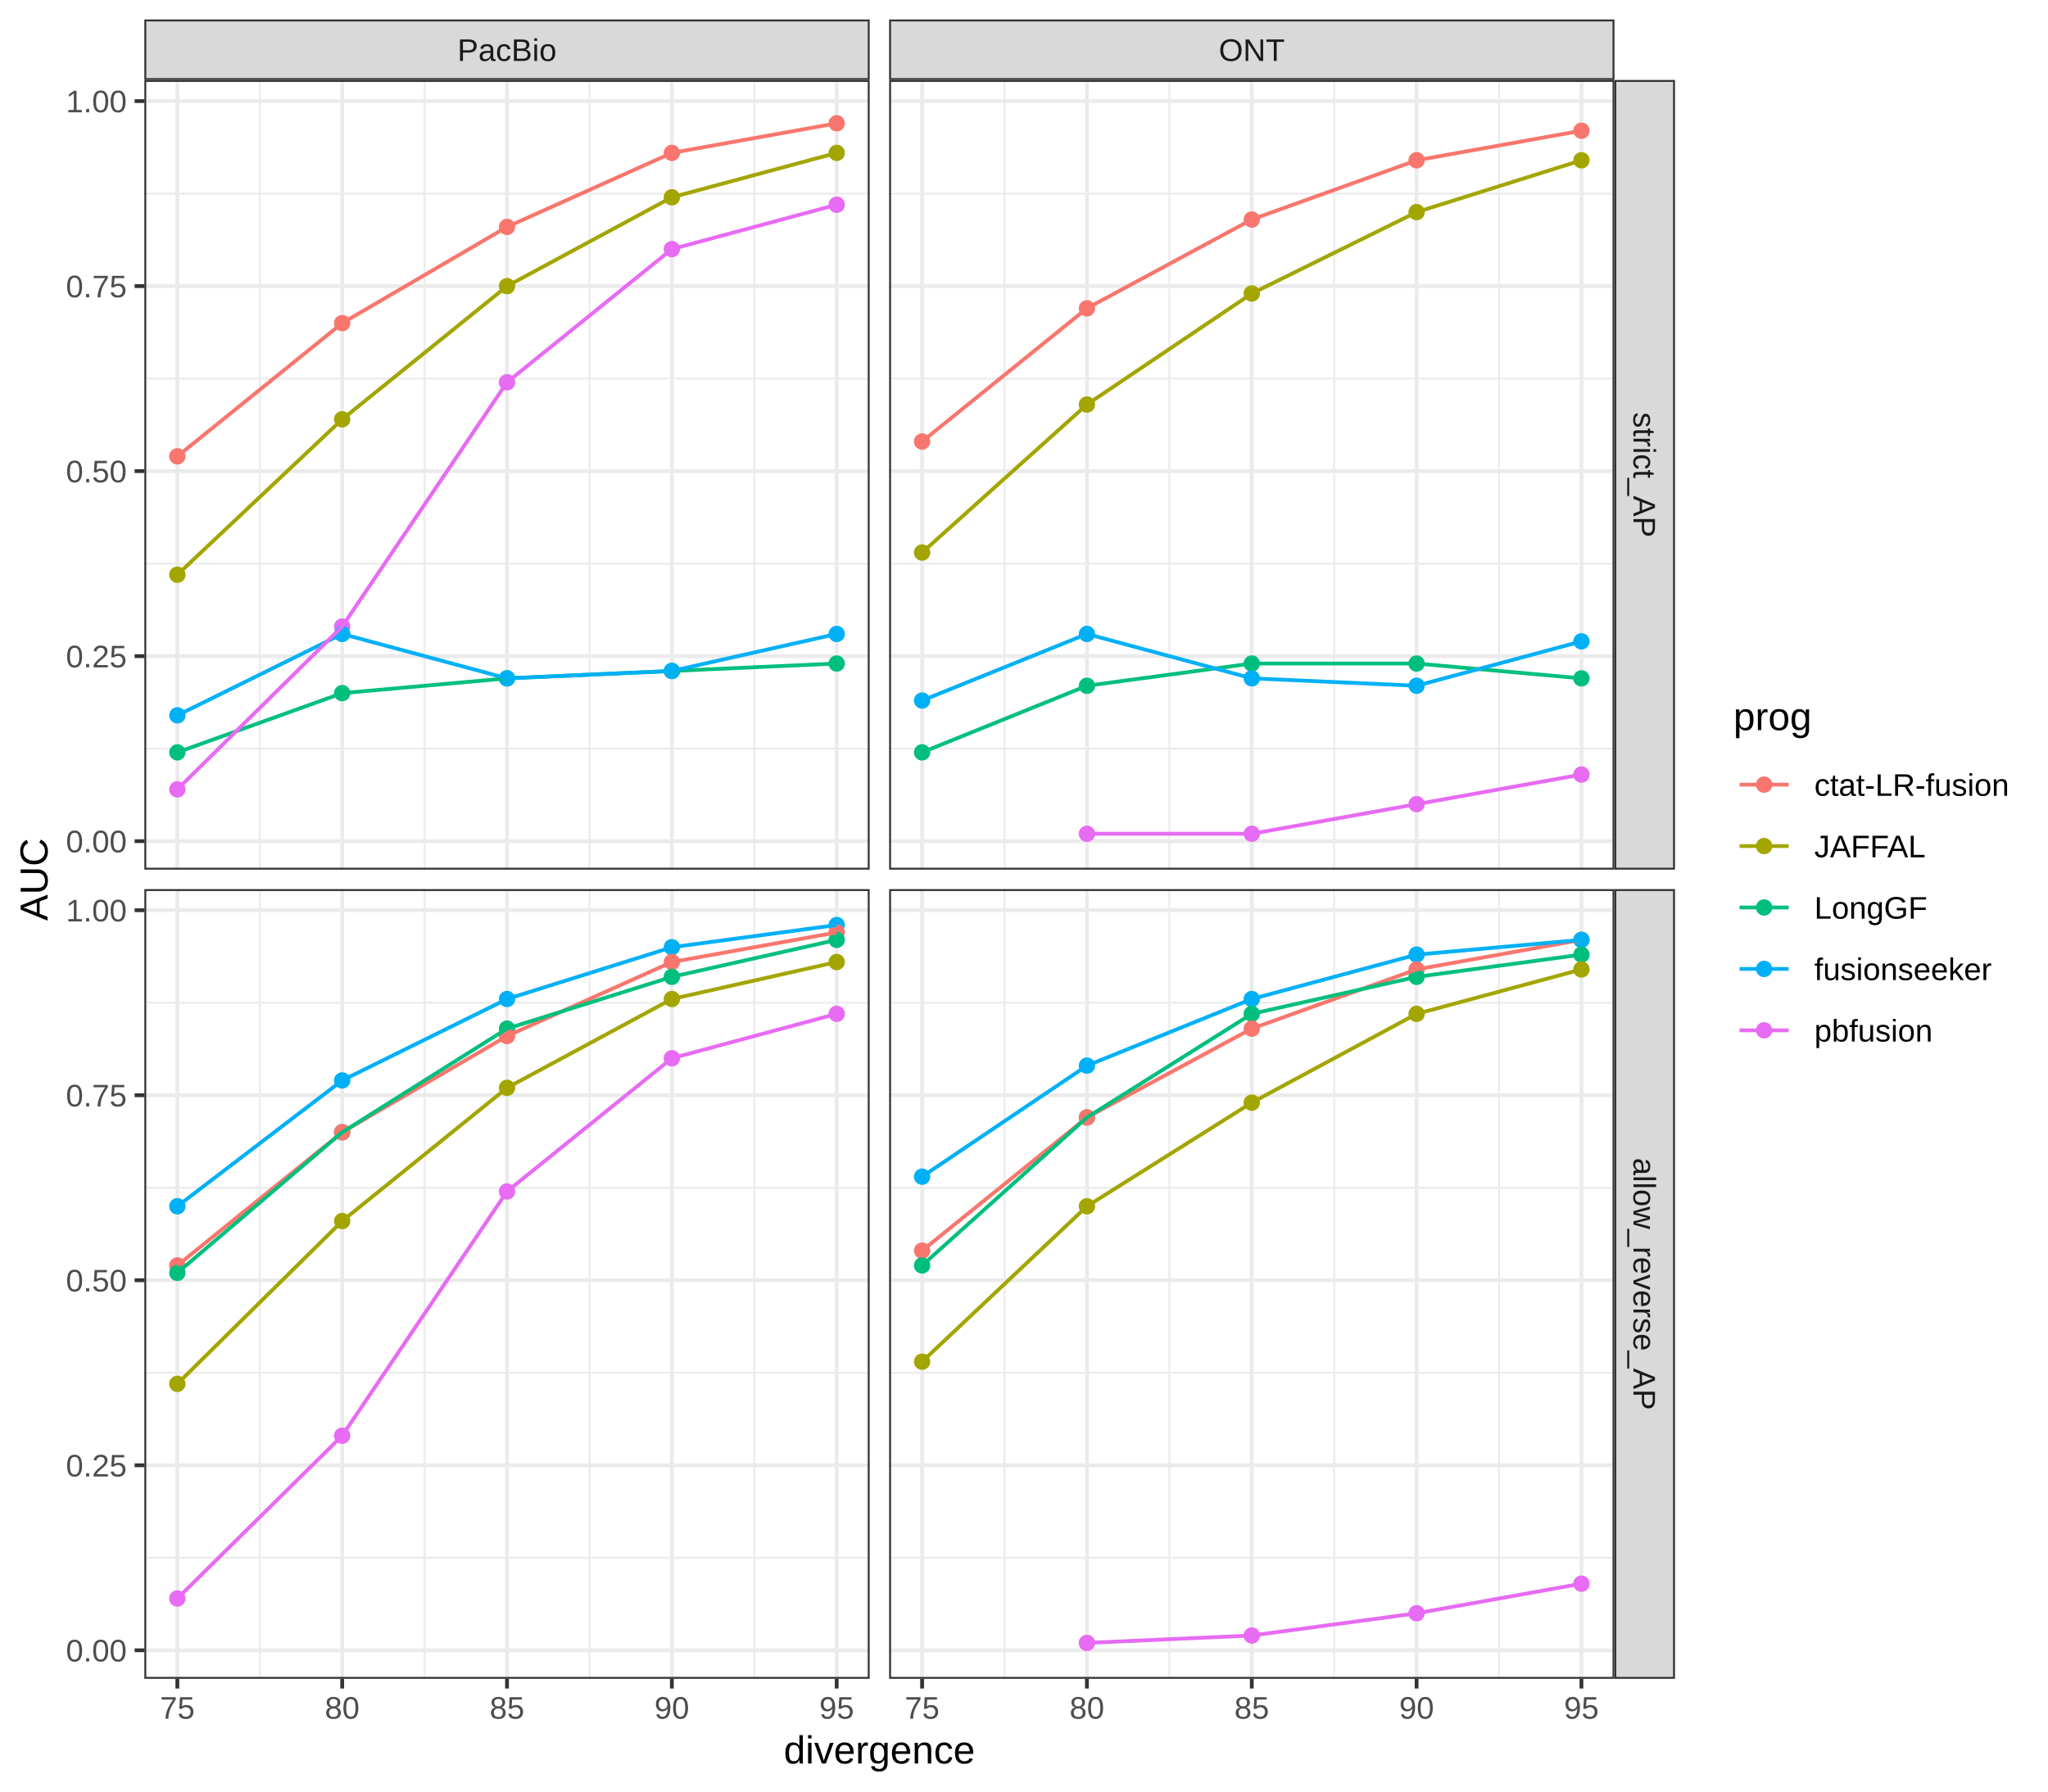
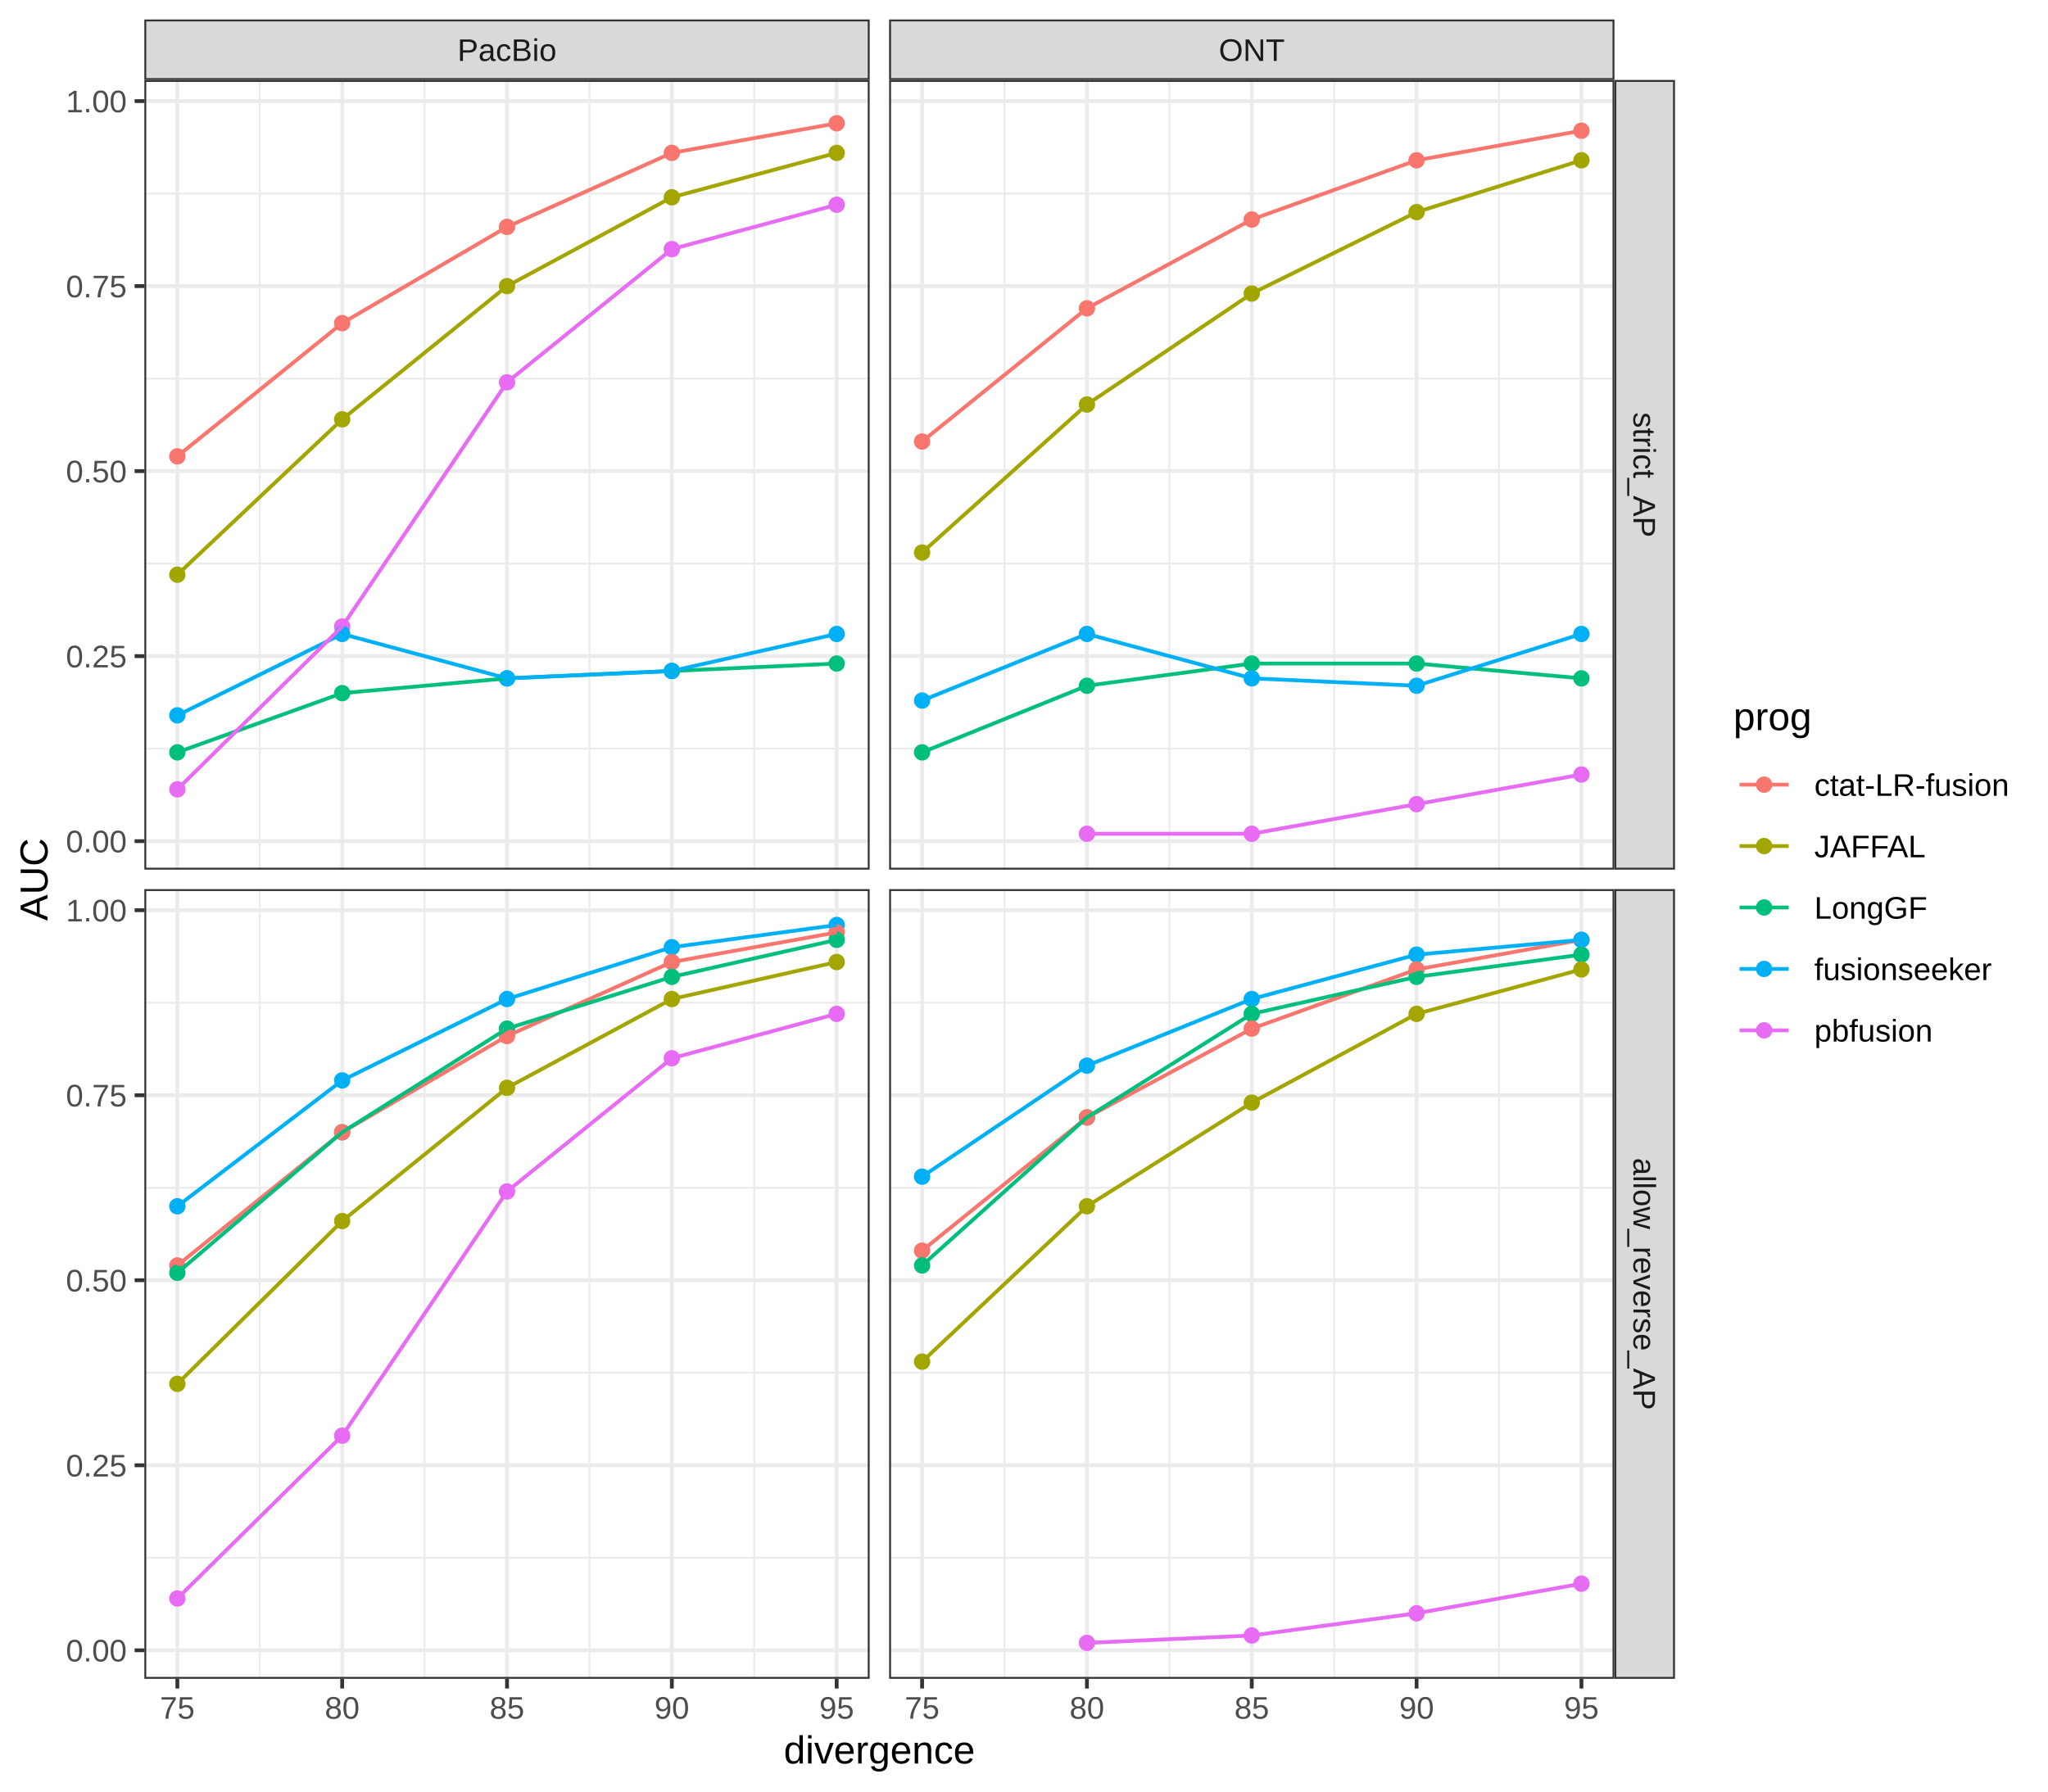
<svg xmlns="http://www.w3.org/2000/svg" class="svglite" width="576.00pt" height="504.00pt" viewBox="0 0 576.00 504.00">
  <defs>
    <style type="text/css">
    .svglite line, .svglite polyline, .svglite polygon, .svglite path, .svglite rect, .svglite circle {
      fill: none;
      stroke: #000000;
      stroke-linecap: round;
      stroke-linejoin: round;
      stroke-miterlimit: 10.00;
    }
    .svglite text {
      white-space: pre;
    }
  </style>
  </defs>
  <rect width="100%" height="100%" style="stroke: none; fill: #FFFFFF;" />
  <defs>
    <clipPath id="cpMC4wMHw1NzYuMDB8MC4wMHw1MDQuMDA=">
      <rect x="0.00" y="0.00" width="576.00" height="504.00" />
    </clipPath>
  </defs>
  <g clip-path="url(#cpMC4wMHw1NzYuMDB8MC4wMHw1MDQuMDA=)">
    <rect x="-0" y="-0" width="576.00" height="504.00" style="stroke-width: 1.07; stroke: #FFFFFF; fill: #FFFFFF;" />
  </g>
  <defs>
    <clipPath id="cpNDAuNjB8MjQ0LjU5fDIyLjUwfDI0NC42NQ==">
      <rect x="40.60" y="22.50" width="203.99" height="222.14" />
    </clipPath>
  </defs>
  <g clip-path="url(#cpNDAuNjB8MjQ0LjU5fDIyLjUwfDI0NC42NQ==)">
    <rect x="40.60" y="22.50" width="203.99" height="222.14" style="stroke-width: 1.07; stroke: none; fill: #FFFFFF;" />
    <polyline points="40.60,210.61 244.59,210.61 " style="stroke-width: 0.53; stroke: #EBEBEB; stroke-linecap: butt;" />
    <polyline points="40.60,158.56 244.59,158.56 " style="stroke-width: 0.53; stroke: #EBEBEB; stroke-linecap: butt;" />
    <polyline points="40.60,106.51 244.59,106.51 " style="stroke-width: 0.53; stroke: #EBEBEB; stroke-linecap: butt;" />
    <polyline points="40.60,54.46 244.59,54.46 " style="stroke-width: 0.53; stroke: #EBEBEB; stroke-linecap: butt;" />
    <polyline points="73.06,244.65 73.06,22.50 " style="stroke-width: 0.53; stroke: #EBEBEB; stroke-linecap: butt;" />
    <polyline points="119.42,244.65 119.42,22.50 " style="stroke-width: 0.53; stroke: #EBEBEB; stroke-linecap: butt;" />
    <polyline points="165.78,244.65 165.78,22.50 " style="stroke-width: 0.53; stroke: #EBEBEB; stroke-linecap: butt;" />
    <polyline points="212.14,244.65 212.14,22.50 " style="stroke-width: 0.53; stroke: #EBEBEB; stroke-linecap: butt;" />
    <polyline points="40.60,236.63 244.59,236.63 " style="stroke-width: 1.07; stroke: #EBEBEB; stroke-linecap: butt;" />
    <polyline points="40.60,184.58 244.59,184.58 " style="stroke-width: 1.07; stroke: #EBEBEB; stroke-linecap: butt;" />
    <polyline points="40.60,132.53 244.59,132.53 " style="stroke-width: 1.07; stroke: #EBEBEB; stroke-linecap: butt;" />
    <polyline points="40.60,80.49 244.59,80.49 " style="stroke-width: 1.07; stroke: #EBEBEB; stroke-linecap: butt;" />
    <polyline points="40.60,28.44 244.59,28.44 " style="stroke-width: 1.07; stroke: #EBEBEB; stroke-linecap: butt;" />
    <polyline points="49.88,244.65 49.88,22.50 " style="stroke-width: 1.07; stroke: #EBEBEB; stroke-linecap: butt;" />
    <polyline points="96.24,244.65 96.24,22.50 " style="stroke-width: 1.07; stroke: #EBEBEB; stroke-linecap: butt;" />
    <polyline points="142.60,244.65 142.60,22.50 " style="stroke-width: 1.07; stroke: #EBEBEB; stroke-linecap: butt;" />
    <polyline points="188.96,244.65 188.96,22.50 " style="stroke-width: 1.07; stroke: #EBEBEB; stroke-linecap: butt;" />
    <polyline points="235.32,244.65 235.32,22.50 " style="stroke-width: 1.07; stroke: #EBEBEB; stroke-linecap: butt;" />
    <circle cx="142.60" cy="63.83" r="1.95" style="stroke-width: 0.71; stroke: #F8766D; fill: #F8766D;" />
    <circle cx="142.60" cy="80.49" r="1.95" style="stroke-width: 0.71; stroke: #A3A500; fill: #A3A500;" />
    <circle cx="142.60" cy="107.55" r="1.95" style="stroke-width: 0.71; stroke: #E76BF3; fill: #E76BF3;" />
    <circle cx="142.60" cy="190.83" r="1.95" style="stroke-width: 0.71; stroke: #00BF7D; fill: #00BF7D;" />
    <circle cx="142.60" cy="190.83" r="1.95" style="stroke-width: 0.71; stroke: #00B0F6; fill: #00B0F6;" />
    <circle cx="188.96" cy="43.01" r="1.95" style="stroke-width: 0.71; stroke: #F8766D; fill: #F8766D;" />
    <circle cx="188.96" cy="55.50" r="1.95" style="stroke-width: 0.71; stroke: #A3A500; fill: #A3A500;" />
    <circle cx="188.96" cy="70.08" r="1.95" style="stroke-width: 0.71; stroke: #E76BF3; fill: #E76BF3;" />
    <circle cx="188.96" cy="188.75" r="1.95" style="stroke-width: 0.71; stroke: #00BF7D; fill: #00BF7D;" />
    <circle cx="188.96" cy="188.75" r="1.95" style="stroke-width: 0.71; stroke: #00B0F6; fill: #00B0F6;" />
    <circle cx="49.88" cy="128.37" r="1.95" style="stroke-width: 0.71; stroke: #F8766D; fill: #F8766D;" />
    <circle cx="49.88" cy="161.68" r="1.95" style="stroke-width: 0.71; stroke: #A3A500; fill: #A3A500;" />
    <circle cx="49.88" cy="201.24" r="1.95" style="stroke-width: 0.71; stroke: #00B0F6; fill: #00B0F6;" />
    <circle cx="49.88" cy="211.65" r="1.95" style="stroke-width: 0.71; stroke: #00BF7D; fill: #00BF7D;" />
    <circle cx="49.88" cy="222.06" r="1.95" style="stroke-width: 0.71; stroke: #E76BF3; fill: #E76BF3;" />
    <circle cx="96.24" cy="90.90" r="1.95" style="stroke-width: 0.71; stroke: #F8766D; fill: #F8766D;" />
    <circle cx="96.24" cy="117.96" r="1.95" style="stroke-width: 0.71; stroke: #A3A500; fill: #A3A500;" />
    <circle cx="96.24" cy="176.25" r="1.95" style="stroke-width: 0.71; stroke: #E76BF3; fill: #E76BF3;" />
    <circle cx="96.24" cy="178.34" r="1.95" style="stroke-width: 0.71; stroke: #00B0F6; fill: #00B0F6;" />
    <circle cx="96.24" cy="194.99" r="1.95" style="stroke-width: 0.71; stroke: #00BF7D; fill: #00BF7D;" />
    <circle cx="235.32" cy="34.68" r="1.95" style="stroke-width: 0.71; stroke: #F8766D; fill: #F8766D;" />
    <circle cx="235.32" cy="43.01" r="1.95" style="stroke-width: 0.71; stroke: #A3A500; fill: #A3A500;" />
    <circle cx="235.32" cy="57.59" r="1.95" style="stroke-width: 0.71; stroke: #E76BF3; fill: #E76BF3;" />
    <circle cx="235.32" cy="178.34" r="1.95" style="stroke-width: 0.71; stroke: #00B0F6; fill: #00B0F6;" />
    <circle cx="235.32" cy="186.66" r="1.95" style="stroke-width: 0.71; stroke: #00BF7D; fill: #00BF7D;" />
    <polyline points="49.88,128.37 96.24,90.90 142.60,63.83 188.96,43.01 235.32,34.68 " style="stroke-width: 1.07; stroke: #F8766D; stroke-linecap: butt;" />
    <polyline points="49.88,161.68 96.24,117.96 142.60,80.49 188.96,55.50 235.32,43.01 " style="stroke-width: 1.07; stroke: #A3A500; stroke-linecap: butt;" />
    <polyline points="49.88,211.65 96.24,194.99 142.60,190.83 188.96,188.75 235.32,186.66 " style="stroke-width: 1.07; stroke: #00BF7D; stroke-linecap: butt;" />
    <polyline points="49.88,201.24 96.24,178.34 142.60,190.83 188.96,188.75 235.32,178.34 " style="stroke-width: 1.07; stroke: #00B0F6; stroke-linecap: butt;" />
    <polyline points="49.88,222.06 96.24,176.25 142.60,107.55 188.96,70.08 235.32,57.59 " style="stroke-width: 1.07; stroke: #E76BF3; stroke-linecap: butt;" />
    <rect x="40.60" y="22.50" width="203.99" height="222.14" style="stroke-width: 1.07; stroke: #333333;" />
  </g>
  <g clip-path="url(#cpMC4wMHw1NzYuMDB8MC4wMHw1MDQuMDA=)">
</g>
  <defs>
    <clipPath id="cpNDAuNjB8MjQ0LjU5fDI1MC4xM3w0NzIuMjc=">
      <rect x="40.60" y="250.13" width="203.99" height="222.14" />
    </clipPath>
  </defs>
  <g clip-path="url(#cpNDAuNjB8MjQ0LjU5fDI1MC4xM3w0NzIuMjc=)">
    <rect x="40.60" y="250.13" width="203.99" height="222.14" style="stroke-width: 1.07; stroke: none; fill: #FFFFFF;" />
    <polyline points="40.60,438.23 244.59,438.23 " style="stroke-width: 0.53; stroke: #EBEBEB; stroke-linecap: butt;" />
    <polyline points="40.60,386.18 244.59,386.18 " style="stroke-width: 0.53; stroke: #EBEBEB; stroke-linecap: butt;" />
    <polyline points="40.60,334.13 244.59,334.13 " style="stroke-width: 0.53; stroke: #EBEBEB; stroke-linecap: butt;" />
    <polyline points="40.60,282.08 244.59,282.08 " style="stroke-width: 0.53; stroke: #EBEBEB; stroke-linecap: butt;" />
    <polyline points="73.06,472.27 73.06,250.13 " style="stroke-width: 0.53; stroke: #EBEBEB; stroke-linecap: butt;" />
    <polyline points="119.42,472.27 119.42,250.13 " style="stroke-width: 0.53; stroke: #EBEBEB; stroke-linecap: butt;" />
    <polyline points="165.78,472.27 165.78,250.13 " style="stroke-width: 0.53; stroke: #EBEBEB; stroke-linecap: butt;" />
    <polyline points="212.14,472.27 212.14,250.13 " style="stroke-width: 0.53; stroke: #EBEBEB; stroke-linecap: butt;" />
    <polyline points="40.60,464.25 244.59,464.25 " style="stroke-width: 1.07; stroke: #EBEBEB; stroke-linecap: butt;" />
    <polyline points="40.60,412.20 244.59,412.20 " style="stroke-width: 1.07; stroke: #EBEBEB; stroke-linecap: butt;" />
    <polyline points="40.60,360.15 244.59,360.15 " style="stroke-width: 1.07; stroke: #EBEBEB; stroke-linecap: butt;" />
    <polyline points="40.60,308.11 244.59,308.11 " style="stroke-width: 1.07; stroke: #EBEBEB; stroke-linecap: butt;" />
    <polyline points="40.60,256.06 244.59,256.06 " style="stroke-width: 1.07; stroke: #EBEBEB; stroke-linecap: butt;" />
    <polyline points="49.88,472.27 49.88,250.13 " style="stroke-width: 1.07; stroke: #EBEBEB; stroke-linecap: butt;" />
    <polyline points="96.24,472.27 96.24,250.13 " style="stroke-width: 1.07; stroke: #EBEBEB; stroke-linecap: butt;" />
    <polyline points="142.60,472.27 142.60,250.13 " style="stroke-width: 1.07; stroke: #EBEBEB; stroke-linecap: butt;" />
    <polyline points="188.96,472.27 188.96,250.13 " style="stroke-width: 1.07; stroke: #EBEBEB; stroke-linecap: butt;" />
    <polyline points="235.32,472.27 235.32,250.13 " style="stroke-width: 1.07; stroke: #EBEBEB; stroke-linecap: butt;" />
    <circle cx="142.60" cy="281.04" r="1.95" style="stroke-width: 0.71; stroke: #00B0F6; fill: #00B0F6;" />
    <circle cx="142.60" cy="289.37" r="1.95" style="stroke-width: 0.71; stroke: #00BF7D; fill: #00BF7D;" />
    <circle cx="142.60" cy="291.45" r="1.95" style="stroke-width: 0.71; stroke: #F8766D; fill: #F8766D;" />
    <circle cx="142.60" cy="306.02" r="1.95" style="stroke-width: 0.71; stroke: #A3A500; fill: #A3A500;" />
    <circle cx="142.60" cy="335.17" r="1.95" style="stroke-width: 0.71; stroke: #E76BF3; fill: #E76BF3;" />
    <circle cx="188.96" cy="266.47" r="1.95" style="stroke-width: 0.71; stroke: #00B0F6; fill: #00B0F6;" />
    <circle cx="188.96" cy="270.63" r="1.95" style="stroke-width: 0.71; stroke: #F8766D; fill: #F8766D;" />
    <circle cx="188.96" cy="274.80" r="1.95" style="stroke-width: 0.71; stroke: #00BF7D; fill: #00BF7D;" />
    <circle cx="188.96" cy="281.04" r="1.95" style="stroke-width: 0.71; stroke: #A3A500; fill: #A3A500;" />
    <circle cx="188.96" cy="297.70" r="1.95" style="stroke-width: 0.71; stroke: #E76BF3; fill: #E76BF3;" />
    <circle cx="49.88" cy="339.34" r="1.95" style="stroke-width: 0.71; stroke: #00B0F6; fill: #00B0F6;" />
    <circle cx="49.88" cy="355.99" r="1.95" style="stroke-width: 0.71; stroke: #F8766D; fill: #F8766D;" />
    <circle cx="49.88" cy="358.07" r="1.95" style="stroke-width: 0.71; stroke: #00BF7D; fill: #00BF7D;" />
    <circle cx="49.88" cy="389.30" r="1.95" style="stroke-width: 0.71; stroke: #A3A500; fill: #A3A500;" />
    <circle cx="49.88" cy="449.68" r="1.95" style="stroke-width: 0.71; stroke: #E76BF3; fill: #E76BF3;" />
    <circle cx="96.24" cy="303.94" r="1.95" style="stroke-width: 0.71; stroke: #00B0F6; fill: #00B0F6;" />
    <circle cx="96.24" cy="318.52" r="1.95" style="stroke-width: 0.71; stroke: #00BF7D; fill: #00BF7D;" />
    <circle cx="96.24" cy="318.52" r="1.95" style="stroke-width: 0.71; stroke: #F8766D; fill: #F8766D;" />
    <circle cx="96.24" cy="343.50" r="1.95" style="stroke-width: 0.71; stroke: #A3A500; fill: #A3A500;" />
    <circle cx="96.24" cy="403.88" r="1.95" style="stroke-width: 0.71; stroke: #E76BF3; fill: #E76BF3;" />
    <circle cx="235.32" cy="260.22" r="1.95" style="stroke-width: 0.71; stroke: #00B0F6; fill: #00B0F6;" />
    <circle cx="235.32" cy="262.30" r="1.95" style="stroke-width: 0.71; stroke: #F8766D; fill: #F8766D;" />
    <circle cx="235.32" cy="264.39" r="1.95" style="stroke-width: 0.71; stroke: #00BF7D; fill: #00BF7D;" />
    <circle cx="235.32" cy="270.63" r="1.95" style="stroke-width: 0.71; stroke: #A3A500; fill: #A3A500;" />
    <circle cx="235.32" cy="285.21" r="1.95" style="stroke-width: 0.71; stroke: #E76BF3; fill: #E76BF3;" />
    <polyline points="49.88,355.99 96.24,318.52 142.60,291.45 188.96,270.63 235.32,262.30 " style="stroke-width: 1.07; stroke: #F8766D; stroke-linecap: butt;" />
    <polyline points="49.88,389.30 96.24,343.50 142.60,306.02 188.96,281.04 235.32,270.63 " style="stroke-width: 1.07; stroke: #A3A500; stroke-linecap: butt;" />
    <polyline points="49.88,358.07 96.24,318.52 142.60,289.37 188.96,274.80 235.32,264.39 " style="stroke-width: 1.07; stroke: #00BF7D; stroke-linecap: butt;" />
    <polyline points="49.88,339.34 96.24,303.94 142.60,281.04 188.96,266.47 235.32,260.22 " style="stroke-width: 1.07; stroke: #00B0F6; stroke-linecap: butt;" />
    <polyline points="49.88,449.68 96.24,403.88 142.60,335.17 188.96,297.70 235.32,285.21 " style="stroke-width: 1.07; stroke: #E76BF3; stroke-linecap: butt;" />
    <rect x="40.60" y="250.13" width="203.99" height="222.14" style="stroke-width: 1.07; stroke: #333333;" />
  </g>
  <g clip-path="url(#cpMC4wMHw1NzYuMDB8MC4wMHw1MDQuMDA=)">
</g>
  <defs>
    <clipPath id="cpMjUwLjA3fDQ1NC4wNXwyMi41MHwyNDQuNjU=">
      <rect x="250.07" y="22.50" width="203.99" height="222.14" />
    </clipPath>
  </defs>
  <g clip-path="url(#cpMjUwLjA3fDQ1NC4wNXwyMi41MHwyNDQuNjU=)">
    <rect x="250.07" y="22.50" width="203.99" height="222.14" style="stroke-width: 1.07; stroke: none; fill: #FFFFFF;" />
    <polyline points="250.07,210.61 454.05,210.61 " style="stroke-width: 0.53; stroke: #EBEBEB; stroke-linecap: butt;" />
    <polyline points="250.07,158.56 454.05,158.56 " style="stroke-width: 0.53; stroke: #EBEBEB; stroke-linecap: butt;" />
    <polyline points="250.07,106.51 454.05,106.51 " style="stroke-width: 0.53; stroke: #EBEBEB; stroke-linecap: butt;" />
    <polyline points="250.07,54.46 454.05,54.46 " style="stroke-width: 0.53; stroke: #EBEBEB; stroke-linecap: butt;" />
    <polyline points="282.52,244.65 282.52,22.50 " style="stroke-width: 0.53; stroke: #EBEBEB; stroke-linecap: butt;" />
    <polyline points="328.88,244.65 328.88,22.50 " style="stroke-width: 0.53; stroke: #EBEBEB; stroke-linecap: butt;" />
    <polyline points="375.24,244.65 375.24,22.50 " style="stroke-width: 0.53; stroke: #EBEBEB; stroke-linecap: butt;" />
    <polyline points="421.60,244.65 421.60,22.50 " style="stroke-width: 0.53; stroke: #EBEBEB; stroke-linecap: butt;" />
    <polyline points="250.07,236.63 454.05,236.63 " style="stroke-width: 1.07; stroke: #EBEBEB; stroke-linecap: butt;" />
    <polyline points="250.07,184.58 454.05,184.58 " style="stroke-width: 1.07; stroke: #EBEBEB; stroke-linecap: butt;" />
    <polyline points="250.07,132.53 454.05,132.53 " style="stroke-width: 1.07; stroke: #EBEBEB; stroke-linecap: butt;" />
    <polyline points="250.07,80.49 454.05,80.49 " style="stroke-width: 1.07; stroke: #EBEBEB; stroke-linecap: butt;" />
    <polyline points="250.07,28.44 454.05,28.44 " style="stroke-width: 1.07; stroke: #EBEBEB; stroke-linecap: butt;" />
    <polyline points="259.34,244.65 259.34,22.50 " style="stroke-width: 1.07; stroke: #EBEBEB; stroke-linecap: butt;" />
    <polyline points="305.70,244.65 305.70,22.50 " style="stroke-width: 1.07; stroke: #EBEBEB; stroke-linecap: butt;" />
    <polyline points="352.06,244.65 352.06,22.50 " style="stroke-width: 1.07; stroke: #EBEBEB; stroke-linecap: butt;" />
    <polyline points="398.42,244.65 398.42,22.50 " style="stroke-width: 1.07; stroke: #EBEBEB; stroke-linecap: butt;" />
    <polyline points="444.78,244.65 444.78,22.50 " style="stroke-width: 1.07; stroke: #EBEBEB; stroke-linecap: butt;" />
    <circle cx="444.78" cy="36.77" r="1.95" style="stroke-width: 0.71; stroke: #F8766D; fill: #F8766D;" />
    <circle cx="444.78" cy="45.09" r="1.95" style="stroke-width: 0.71; stroke: #A3A500; fill: #A3A500;" />
-     <circle cx="444.78" cy="180.42" r="1.95" style="stroke-width: 0.71; stroke: #00B0F6; fill: #00B0F6;" />
+     <circle cx="444.78" cy="178.34" r="1.95" style="stroke-width: 0.71; stroke: #00B0F6; fill: #00B0F6;" />
    <circle cx="444.78" cy="190.83" r="1.95" style="stroke-width: 0.71; stroke: #00BF7D; fill: #00BF7D;" />
    <circle cx="444.78" cy="217.89" r="1.95" style="stroke-width: 0.71; stroke: #E76BF3; fill: #E76BF3;" />
    <circle cx="259.34" cy="124.21" r="1.95" style="stroke-width: 0.71; stroke: #F8766D; fill: #F8766D;" />
    <circle cx="259.34" cy="155.44" r="1.95" style="stroke-width: 0.71; stroke: #A3A500; fill: #A3A500;" />
    <circle cx="259.34" cy="197.07" r="1.95" style="stroke-width: 0.71; stroke: #00B0F6; fill: #00B0F6;" />
    <circle cx="259.34" cy="211.65" r="1.95" style="stroke-width: 0.71; stroke: #00BF7D; fill: #00BF7D;" />
    <circle cx="305.70" cy="86.73" r="1.95" style="stroke-width: 0.71; stroke: #F8766D; fill: #F8766D;" />
    <circle cx="305.70" cy="113.80" r="1.95" style="stroke-width: 0.71; stroke: #A3A500; fill: #A3A500;" />
    <circle cx="305.70" cy="178.34" r="1.95" style="stroke-width: 0.71; stroke: #00B0F6; fill: #00B0F6;" />
    <circle cx="305.70" cy="192.91" r="1.95" style="stroke-width: 0.71; stroke: #00BF7D; fill: #00BF7D;" />
    <circle cx="305.70" cy="234.55" r="1.95" style="stroke-width: 0.71; stroke: #E76BF3; fill: #E76BF3;" />
    <circle cx="398.42" cy="45.09" r="1.95" style="stroke-width: 0.71; stroke: #F8766D; fill: #F8766D;" />
    <circle cx="398.42" cy="59.67" r="1.95" style="stroke-width: 0.71; stroke: #A3A500; fill: #A3A500;" />
    <circle cx="398.42" cy="186.66" r="1.95" style="stroke-width: 0.71; stroke: #00BF7D; fill: #00BF7D;" />
    <circle cx="398.42" cy="192.91" r="1.95" style="stroke-width: 0.71; stroke: #00B0F6; fill: #00B0F6;" />
    <circle cx="398.42" cy="226.22" r="1.95" style="stroke-width: 0.71; stroke: #E76BF3; fill: #E76BF3;" />
    <circle cx="352.06" cy="61.75" r="1.95" style="stroke-width: 0.71; stroke: #F8766D; fill: #F8766D;" />
    <circle cx="352.06" cy="82.57" r="1.95" style="stroke-width: 0.71; stroke: #A3A500; fill: #A3A500;" />
    <circle cx="352.06" cy="186.66" r="1.95" style="stroke-width: 0.71; stroke: #00BF7D; fill: #00BF7D;" />
    <circle cx="352.06" cy="190.83" r="1.95" style="stroke-width: 0.71; stroke: #00B0F6; fill: #00B0F6;" />
    <circle cx="352.06" cy="234.55" r="1.95" style="stroke-width: 0.71; stroke: #E76BF3; fill: #E76BF3;" />
    <polyline points="259.34,124.21 305.70,86.73 352.06,61.75 398.42,45.09 444.78,36.77 " style="stroke-width: 1.07; stroke: #F8766D; stroke-linecap: butt;" />
    <polyline points="259.34,155.44 305.70,113.80 352.06,82.57 398.42,59.67 444.78,45.09 " style="stroke-width: 1.07; stroke: #A3A500; stroke-linecap: butt;" />
    <polyline points="259.34,211.65 305.70,192.91 352.06,186.66 398.42,186.66 444.78,190.83 " style="stroke-width: 1.07; stroke: #00BF7D; stroke-linecap: butt;" />
-     <polyline points="259.34,197.07 305.70,178.34 352.06,190.83 398.42,192.91 444.78,180.42 " style="stroke-width: 1.07; stroke: #00B0F6; stroke-linecap: butt;" />
+     <polyline points="259.34,197.07 305.70,178.34 352.06,190.83 398.42,192.91 444.78,178.34 " style="stroke-width: 1.07; stroke: #00B0F6; stroke-linecap: butt;" />
    <polyline points="305.70,234.55 352.06,234.55 398.42,226.22 444.78,217.89 " style="stroke-width: 1.07; stroke: #E76BF3; stroke-linecap: butt;" />
    <rect x="250.07" y="22.50" width="203.99" height="222.14" style="stroke-width: 1.07; stroke: #333333;" />
  </g>
  <g clip-path="url(#cpMC4wMHw1NzYuMDB8MC4wMHw1MDQuMDA=)">
</g>
  <defs>
    <clipPath id="cpMjUwLjA3fDQ1NC4wNXwyNTAuMTN8NDcyLjI3">
      <rect x="250.07" y="250.13" width="203.99" height="222.14" />
    </clipPath>
  </defs>
  <g clip-path="url(#cpMjUwLjA3fDQ1NC4wNXwyNTAuMTN8NDcyLjI3)">
    <rect x="250.07" y="250.13" width="203.99" height="222.14" style="stroke-width: 1.07; stroke: none; fill: #FFFFFF;" />
    <polyline points="250.07,438.23 454.05,438.23 " style="stroke-width: 0.53; stroke: #EBEBEB; stroke-linecap: butt;" />
    <polyline points="250.07,386.18 454.05,386.18 " style="stroke-width: 0.53; stroke: #EBEBEB; stroke-linecap: butt;" />
    <polyline points="250.07,334.13 454.05,334.13 " style="stroke-width: 0.53; stroke: #EBEBEB; stroke-linecap: butt;" />
    <polyline points="250.07,282.08 454.05,282.08 " style="stroke-width: 0.53; stroke: #EBEBEB; stroke-linecap: butt;" />
    <polyline points="282.52,472.27 282.52,250.13 " style="stroke-width: 0.53; stroke: #EBEBEB; stroke-linecap: butt;" />
    <polyline points="328.88,472.27 328.88,250.13 " style="stroke-width: 0.53; stroke: #EBEBEB; stroke-linecap: butt;" />
    <polyline points="375.24,472.27 375.24,250.13 " style="stroke-width: 0.53; stroke: #EBEBEB; stroke-linecap: butt;" />
    <polyline points="421.60,472.27 421.60,250.13 " style="stroke-width: 0.53; stroke: #EBEBEB; stroke-linecap: butt;" />
    <polyline points="250.07,464.25 454.05,464.25 " style="stroke-width: 1.07; stroke: #EBEBEB; stroke-linecap: butt;" />
    <polyline points="250.07,412.20 454.05,412.20 " style="stroke-width: 1.07; stroke: #EBEBEB; stroke-linecap: butt;" />
    <polyline points="250.07,360.15 454.05,360.15 " style="stroke-width: 1.07; stroke: #EBEBEB; stroke-linecap: butt;" />
    <polyline points="250.07,308.11 454.05,308.11 " style="stroke-width: 1.07; stroke: #EBEBEB; stroke-linecap: butt;" />
    <polyline points="250.07,256.06 454.05,256.06 " style="stroke-width: 1.07; stroke: #EBEBEB; stroke-linecap: butt;" />
    <polyline points="259.34,472.27 259.34,250.13 " style="stroke-width: 1.07; stroke: #EBEBEB; stroke-linecap: butt;" />
    <polyline points="305.70,472.27 305.70,250.13 " style="stroke-width: 1.07; stroke: #EBEBEB; stroke-linecap: butt;" />
    <polyline points="352.06,472.27 352.06,250.13 " style="stroke-width: 1.07; stroke: #EBEBEB; stroke-linecap: butt;" />
    <polyline points="398.42,472.27 398.42,250.13 " style="stroke-width: 1.07; stroke: #EBEBEB; stroke-linecap: butt;" />
    <polyline points="444.78,472.27 444.78,250.13 " style="stroke-width: 1.07; stroke: #EBEBEB; stroke-linecap: butt;" />
    <circle cx="444.78" cy="264.39" r="1.95" style="stroke-width: 0.71; stroke: #F8766D; fill: #F8766D;" />
    <circle cx="444.78" cy="264.39" r="1.95" style="stroke-width: 0.71; stroke: #00B0F6; fill: #00B0F6;" />
    <circle cx="444.78" cy="268.55" r="1.95" style="stroke-width: 0.71; stroke: #00BF7D; fill: #00BF7D;" />
    <circle cx="444.78" cy="272.71" r="1.95" style="stroke-width: 0.71; stroke: #A3A500; fill: #A3A500;" />
    <circle cx="444.78" cy="445.51" r="1.95" style="stroke-width: 0.71; stroke: #E76BF3; fill: #E76BF3;" />
    <circle cx="259.34" cy="331.01" r="1.95" style="stroke-width: 0.71; stroke: #00B0F6; fill: #00B0F6;" />
    <circle cx="259.34" cy="351.83" r="1.95" style="stroke-width: 0.71; stroke: #F8766D; fill: #F8766D;" />
    <circle cx="259.34" cy="355.99" r="1.95" style="stroke-width: 0.71; stroke: #00BF7D; fill: #00BF7D;" />
    <circle cx="259.34" cy="383.06" r="1.95" style="stroke-width: 0.71; stroke: #A3A500; fill: #A3A500;" />
    <circle cx="305.70" cy="299.78" r="1.95" style="stroke-width: 0.71; stroke: #00B0F6; fill: #00B0F6;" />
    <circle cx="305.70" cy="314.35" r="1.95" style="stroke-width: 0.71; stroke: #00BF7D; fill: #00BF7D;" />
    <circle cx="305.70" cy="314.35" r="1.95" style="stroke-width: 0.71; stroke: #F8766D; fill: #F8766D;" />
    <circle cx="305.70" cy="339.34" r="1.95" style="stroke-width: 0.71; stroke: #A3A500; fill: #A3A500;" />
    <circle cx="305.70" cy="462.17" r="1.95" style="stroke-width: 0.71; stroke: #E76BF3; fill: #E76BF3;" />
    <circle cx="398.42" cy="268.55" r="1.95" style="stroke-width: 0.71; stroke: #00B0F6; fill: #00B0F6;" />
    <circle cx="398.42" cy="272.71" r="1.95" style="stroke-width: 0.71; stroke: #F8766D; fill: #F8766D;" />
    <circle cx="398.42" cy="274.80" r="1.95" style="stroke-width: 0.71; stroke: #00BF7D; fill: #00BF7D;" />
    <circle cx="398.42" cy="285.21" r="1.95" style="stroke-width: 0.71; stroke: #A3A500; fill: #A3A500;" />
    <circle cx="398.42" cy="453.84" r="1.95" style="stroke-width: 0.71; stroke: #E76BF3; fill: #E76BF3;" />
    <circle cx="352.06" cy="281.04" r="1.95" style="stroke-width: 0.71; stroke: #00B0F6; fill: #00B0F6;" />
    <circle cx="352.06" cy="285.21" r="1.95" style="stroke-width: 0.71; stroke: #00BF7D; fill: #00BF7D;" />
    <circle cx="352.06" cy="289.37" r="1.95" style="stroke-width: 0.71; stroke: #F8766D; fill: #F8766D;" />
    <circle cx="352.06" cy="310.19" r="1.95" style="stroke-width: 0.71; stroke: #A3A500; fill: #A3A500;" />
    <circle cx="352.06" cy="460.09" r="1.95" style="stroke-width: 0.71; stroke: #E76BF3; fill: #E76BF3;" />
    <polyline points="259.34,351.83 305.70,314.35 352.06,289.37 398.42,272.71 444.78,264.39 " style="stroke-width: 1.07; stroke: #F8766D; stroke-linecap: butt;" />
    <polyline points="259.34,383.06 305.70,339.34 352.06,310.19 398.42,285.21 444.78,272.71 " style="stroke-width: 1.07; stroke: #A3A500; stroke-linecap: butt;" />
    <polyline points="259.34,355.99 305.70,314.35 352.06,285.21 398.42,274.80 444.78,268.55 " style="stroke-width: 1.07; stroke: #00BF7D; stroke-linecap: butt;" />
    <polyline points="259.34,331.01 305.70,299.78 352.06,281.04 398.42,268.55 444.78,264.39 " style="stroke-width: 1.07; stroke: #00B0F6; stroke-linecap: butt;" />
    <polyline points="305.70,462.17 352.06,460.09 398.42,453.84 444.78,445.51 " style="stroke-width: 1.07; stroke: #E76BF3; stroke-linecap: butt;" />
    <rect x="250.07" y="250.13" width="203.99" height="222.14" style="stroke-width: 1.07; stroke: #333333;" />
  </g>
  <g clip-path="url(#cpMC4wMHw1NzYuMDB8MC4wMHw1MDQuMDA=)">
</g>
  <defs>
    <clipPath id="cpNDAuNjB8MjQ0LjU5fDUuNDh8MjIuNTA=">
      <rect x="40.60" y="5.48" width="203.99" height="17.03" />
    </clipPath>
  </defs>
  <g clip-path="url(#cpNDAuNjB8MjQ0LjU5fDUuNDh8MjIuNTA=)">
    <rect x="40.60" y="5.48" width="203.99" height="17.03" style="stroke-width: 1.07; stroke: #333333; fill: #D9D9D9;" />
    <text x="142.60" y="17.15" text-anchor="middle" style="font-size: 8.80px;fill: #1A1A1A; font-family: &quot;Arial&quot;;" textLength="27.88px" lengthAdjust="spacingAndGlyphs">PacBio</text>
  </g>
  <g clip-path="url(#cpMC4wMHw1NzYuMDB8MC4wMHw1MDQuMDA=)">
</g>
  <defs>
    <clipPath id="cpMjUwLjA3fDQ1NC4wNXw1LjQ4fDIyLjUw">
      <rect x="250.07" y="5.48" width="203.99" height="17.03" />
    </clipPath>
  </defs>
  <g clip-path="url(#cpMjUwLjA3fDQ1NC4wNXw1LjQ4fDIyLjUw)">
    <rect x="250.07" y="5.48" width="203.99" height="17.03" style="stroke-width: 1.07; stroke: #333333; fill: #D9D9D9;" />
    <text x="352.06" y="17.15" text-anchor="middle" style="font-size: 8.80px;fill: #1A1A1A; font-family: &quot;Arial&quot;;" textLength="18.56px" lengthAdjust="spacingAndGlyphs">ONT</text>
  </g>
  <g clip-path="url(#cpMC4wMHw1NzYuMDB8MC4wMHw1MDQuMDA=)">
</g>
  <defs>
    <clipPath id="cpNDU0LjA1fDQ3MS4wOHwyMi41MHwyNDQuNjU=">
      <rect x="454.05" y="22.50" width="17.03" height="222.14" />
    </clipPath>
  </defs>
  <g clip-path="url(#cpNDU0LjA1fDQ3MS4wOHwyMi41MHwyNDQuNjU=)">
    <rect x="454.05" y="22.50" width="17.03" height="222.14" style="stroke-width: 1.07; stroke: #333333; fill: #D9D9D9;" />
    <text transform="translate(459.41,133.58) rotate(90)" text-anchor="middle" style="font-size: 8.80px;fill: #1A1A1A; font-family: &quot;Arial&quot;;" textLength="35.19px" lengthAdjust="spacingAndGlyphs">strict_AP</text>
  </g>
  <g clip-path="url(#cpMC4wMHw1NzYuMDB8MC4wMHw1MDQuMDA=)">
</g>
  <defs>
    <clipPath id="cpNDU0LjA1fDQ3MS4wOHwyNTAuMTN8NDcyLjI3">
      <rect x="454.05" y="250.13" width="17.03" height="222.14" />
    </clipPath>
  </defs>
  <g clip-path="url(#cpNDU0LjA1fDQ3MS4wOHwyNTAuMTN8NDcyLjI3)">
    <rect x="454.05" y="250.13" width="17.03" height="222.14" style="stroke-width: 1.07; stroke: #333333; fill: #D9D9D9;" />
    <text transform="translate(459.41,361.20) rotate(90)" text-anchor="middle" style="font-size: 8.80px;fill: #1A1A1A; font-family: &quot;Arial&quot;;" textLength="70.92px" lengthAdjust="spacingAndGlyphs">allow_reverse_AP</text>
  </g>
  <g clip-path="url(#cpMC4wMHw1NzYuMDB8MC4wMHw1MDQuMDA=)">
    <polyline points="49.88,475.01 49.88,472.27 " style="stroke-width: 1.07; stroke: #333333; stroke-linecap: butt;" />
    <polyline points="96.24,475.01 96.24,472.27 " style="stroke-width: 1.07; stroke: #333333; stroke-linecap: butt;" />
    <polyline points="142.60,475.01 142.60,472.27 " style="stroke-width: 1.07; stroke: #333333; stroke-linecap: butt;" />
    <polyline points="188.96,475.01 188.96,472.27 " style="stroke-width: 1.07; stroke: #333333; stroke-linecap: butt;" />
    <polyline points="235.32,475.01 235.32,472.27 " style="stroke-width: 1.07; stroke: #333333; stroke-linecap: butt;" />
    <text x="49.88" y="483.50" text-anchor="middle" style="font-size: 8.80px;fill: #4D4D4D; font-family: &quot;Arial&quot;;" textLength="9.79px" lengthAdjust="spacingAndGlyphs">75</text>
    <text x="96.24" y="483.50" text-anchor="middle" style="font-size: 8.80px;fill: #4D4D4D; font-family: &quot;Arial&quot;;" textLength="9.79px" lengthAdjust="spacingAndGlyphs">80</text>
    <text x="142.60" y="483.50" text-anchor="middle" style="font-size: 8.80px;fill: #4D4D4D; font-family: &quot;Arial&quot;;" textLength="9.79px" lengthAdjust="spacingAndGlyphs">85</text>
    <text x="188.96" y="483.50" text-anchor="middle" style="font-size: 8.80px;fill: #4D4D4D; font-family: &quot;Arial&quot;;" textLength="9.79px" lengthAdjust="spacingAndGlyphs">90</text>
    <text x="235.32" y="483.50" text-anchor="middle" style="font-size: 8.80px;fill: #4D4D4D; font-family: &quot;Arial&quot;;" textLength="9.79px" lengthAdjust="spacingAndGlyphs">95</text>
    <polyline points="259.34,475.01 259.34,472.27 " style="stroke-width: 1.07; stroke: #333333; stroke-linecap: butt;" />
    <polyline points="305.70,475.01 305.70,472.27 " style="stroke-width: 1.07; stroke: #333333; stroke-linecap: butt;" />
    <polyline points="352.06,475.01 352.06,472.27 " style="stroke-width: 1.07; stroke: #333333; stroke-linecap: butt;" />
    <polyline points="398.42,475.01 398.42,472.27 " style="stroke-width: 1.07; stroke: #333333; stroke-linecap: butt;" />
    <polyline points="444.78,475.01 444.78,472.27 " style="stroke-width: 1.07; stroke: #333333; stroke-linecap: butt;" />
    <text x="259.34" y="483.50" text-anchor="middle" style="font-size: 8.80px;fill: #4D4D4D; font-family: &quot;Arial&quot;;" textLength="9.79px" lengthAdjust="spacingAndGlyphs">75</text>
    <text x="305.70" y="483.50" text-anchor="middle" style="font-size: 8.80px;fill: #4D4D4D; font-family: &quot;Arial&quot;;" textLength="9.79px" lengthAdjust="spacingAndGlyphs">80</text>
    <text x="352.06" y="483.50" text-anchor="middle" style="font-size: 8.80px;fill: #4D4D4D; font-family: &quot;Arial&quot;;" textLength="9.79px" lengthAdjust="spacingAndGlyphs">85</text>
    <text x="398.42" y="483.50" text-anchor="middle" style="font-size: 8.80px;fill: #4D4D4D; font-family: &quot;Arial&quot;;" textLength="9.79px" lengthAdjust="spacingAndGlyphs">90</text>
    <text x="444.78" y="483.50" text-anchor="middle" style="font-size: 8.80px;fill: #4D4D4D; font-family: &quot;Arial&quot;;" textLength="9.79px" lengthAdjust="spacingAndGlyphs">95</text>
    <text x="35.67" y="239.78" text-anchor="end" style="font-size: 8.80px;fill: #4D4D4D; font-family: &quot;Arial&quot;;" textLength="17.13px" lengthAdjust="spacingAndGlyphs">0.00</text>
    <text x="35.67" y="187.74" text-anchor="end" style="font-size: 8.80px;fill: #4D4D4D; font-family: &quot;Arial&quot;;" textLength="17.13px" lengthAdjust="spacingAndGlyphs">0.25</text>
    <text x="35.67" y="135.69" text-anchor="end" style="font-size: 8.80px;fill: #4D4D4D; font-family: &quot;Arial&quot;;" textLength="17.13px" lengthAdjust="spacingAndGlyphs">0.50</text>
    <text x="35.67" y="83.64" text-anchor="end" style="font-size: 8.80px;fill: #4D4D4D; font-family: &quot;Arial&quot;;" textLength="17.13px" lengthAdjust="spacingAndGlyphs">0.75</text>
    <text x="35.67" y="31.59" text-anchor="end" style="font-size: 8.80px;fill: #4D4D4D; font-family: &quot;Arial&quot;;" textLength="17.13px" lengthAdjust="spacingAndGlyphs">1.00</text>
    <polyline points="37.86,236.63 40.60,236.63 " style="stroke-width: 1.07; stroke: #333333; stroke-linecap: butt;" />
    <polyline points="37.86,184.58 40.60,184.58 " style="stroke-width: 1.07; stroke: #333333; stroke-linecap: butt;" />
    <polyline points="37.86,132.53 40.60,132.53 " style="stroke-width: 1.07; stroke: #333333; stroke-linecap: butt;" />
    <polyline points="37.86,80.49 40.60,80.49 " style="stroke-width: 1.07; stroke: #333333; stroke-linecap: butt;" />
    <polyline points="37.86,28.44 40.60,28.44 " style="stroke-width: 1.07; stroke: #333333; stroke-linecap: butt;" />
    <text x="35.67" y="467.40" text-anchor="end" style="font-size: 8.80px;fill: #4D4D4D; font-family: &quot;Arial&quot;;" textLength="17.13px" lengthAdjust="spacingAndGlyphs">0.00</text>
    <text x="35.67" y="415.36" text-anchor="end" style="font-size: 8.80px;fill: #4D4D4D; font-family: &quot;Arial&quot;;" textLength="17.13px" lengthAdjust="spacingAndGlyphs">0.25</text>
    <text x="35.67" y="363.31" text-anchor="end" style="font-size: 8.80px;fill: #4D4D4D; font-family: &quot;Arial&quot;;" textLength="17.13px" lengthAdjust="spacingAndGlyphs">0.50</text>
    <text x="35.67" y="311.26" text-anchor="end" style="font-size: 8.80px;fill: #4D4D4D; font-family: &quot;Arial&quot;;" textLength="17.13px" lengthAdjust="spacingAndGlyphs">0.75</text>
    <text x="35.67" y="259.21" text-anchor="end" style="font-size: 8.80px;fill: #4D4D4D; font-family: &quot;Arial&quot;;" textLength="17.13px" lengthAdjust="spacingAndGlyphs">1.00</text>
    <polyline points="37.86,464.25 40.60,464.25 " style="stroke-width: 1.07; stroke: #333333; stroke-linecap: butt;" />
    <polyline points="37.86,412.20 40.60,412.20 " style="stroke-width: 1.07; stroke: #333333; stroke-linecap: butt;" />
    <polyline points="37.86,360.15 40.60,360.15 " style="stroke-width: 1.07; stroke: #333333; stroke-linecap: butt;" />
    <polyline points="37.86,308.11 40.60,308.11 " style="stroke-width: 1.07; stroke: #333333; stroke-linecap: butt;" />
    <polyline points="37.86,256.06 40.60,256.06 " style="stroke-width: 1.07; stroke: #333333; stroke-linecap: butt;" />
    <text x="247.33" y="496.09" text-anchor="middle" style="font-size: 11.00px; font-family: &quot;Arial&quot;;" textLength="53.83px" lengthAdjust="spacingAndGlyphs">divergence</text>
    <text transform="translate(13.37,247.39) rotate(-90)" text-anchor="middle" style="font-size: 11.00px; font-family: &quot;Arial&quot;;" textLength="23.22px" lengthAdjust="spacingAndGlyphs">AUC</text>
    <rect x="482.04" y="190.80" width="88.48" height="113.16" style="stroke-width: 1.07; stroke: none; fill: #FFFFFF;" />
    <text x="487.52" y="205.39" style="font-size: 11.00px; font-family: &quot;Arial&quot;;" textLength="22.02px" lengthAdjust="spacingAndGlyphs">prog</text>
    <rect x="487.52" y="212.09" width="17.28" height="17.28" style="stroke-width: 1.07; stroke: none; fill: #FFFFFF;" />
    <circle cx="496.16" cy="220.73" r="1.95" style="stroke-width: 0.71; stroke: #F8766D; fill: #F8766D;" />
    <line x1="489.25" y1="220.73" x2="503.07" y2="220.73" style="stroke-width: 1.07; stroke: #F8766D; stroke-linecap: butt;" />
    <rect x="487.52" y="229.37" width="17.28" height="17.28" style="stroke-width: 1.07; stroke: none; fill: #FFFFFF;" />
    <circle cx="496.16" cy="238.01" r="1.95" style="stroke-width: 0.71; stroke: #A3A500; fill: #A3A500;" />
    <line x1="489.25" y1="238.01" x2="503.07" y2="238.01" style="stroke-width: 1.07; stroke: #A3A500; stroke-linecap: butt;" />
    <rect x="487.52" y="246.65" width="17.28" height="17.28" style="stroke-width: 1.07; stroke: none; fill: #FFFFFF;" />
    <circle cx="496.16" cy="255.29" r="1.95" style="stroke-width: 0.71; stroke: #00BF7D; fill: #00BF7D;" />
    <line x1="489.25" y1="255.29" x2="503.07" y2="255.29" style="stroke-width: 1.07; stroke: #00BF7D; stroke-linecap: butt;" />
    <rect x="487.52" y="263.93" width="17.28" height="17.28" style="stroke-width: 1.07; stroke: none; fill: #FFFFFF;" />
    <circle cx="496.16" cy="272.57" r="1.95" style="stroke-width: 0.71; stroke: #00B0F6; fill: #00B0F6;" />
    <line x1="489.25" y1="272.57" x2="503.07" y2="272.57" style="stroke-width: 1.07; stroke: #00B0F6; stroke-linecap: butt;" />
    <rect x="487.52" y="281.21" width="17.28" height="17.28" style="stroke-width: 1.07; stroke: none; fill: #FFFFFF;" />
    <circle cx="496.16" cy="289.85" r="1.95" style="stroke-width: 0.71; stroke: #E76BF3; fill: #E76BF3;" />
    <line x1="489.25" y1="289.85" x2="503.07" y2="289.85" style="stroke-width: 1.07; stroke: #E76BF3; stroke-linecap: butt;" />
    <text x="510.28" y="223.88" style="font-size: 8.80px; font-family: &quot;Arial&quot;;" textLength="54.76px" lengthAdjust="spacingAndGlyphs">ctat-LR-fusion</text>
    <text x="510.28" y="241.16" style="font-size: 8.80px; font-family: &quot;Arial&quot;;" textLength="31.77px" lengthAdjust="spacingAndGlyphs">JAFFAL</text>
    <text x="510.28" y="258.44" style="font-size: 8.80px; font-family: &quot;Arial&quot;;" textLength="31.80px" lengthAdjust="spacingAndGlyphs">LongGF</text>
    <text x="510.28" y="275.72" style="font-size: 8.80px; font-family: &quot;Arial&quot;;" textLength="49.90px" lengthAdjust="spacingAndGlyphs">fusionseeker</text>
    <text x="510.28" y="293.00" style="font-size: 8.80px; font-family: &quot;Arial&quot;;" textLength="33.27px" lengthAdjust="spacingAndGlyphs">pbfusion</text>
  </g>
</svg>
